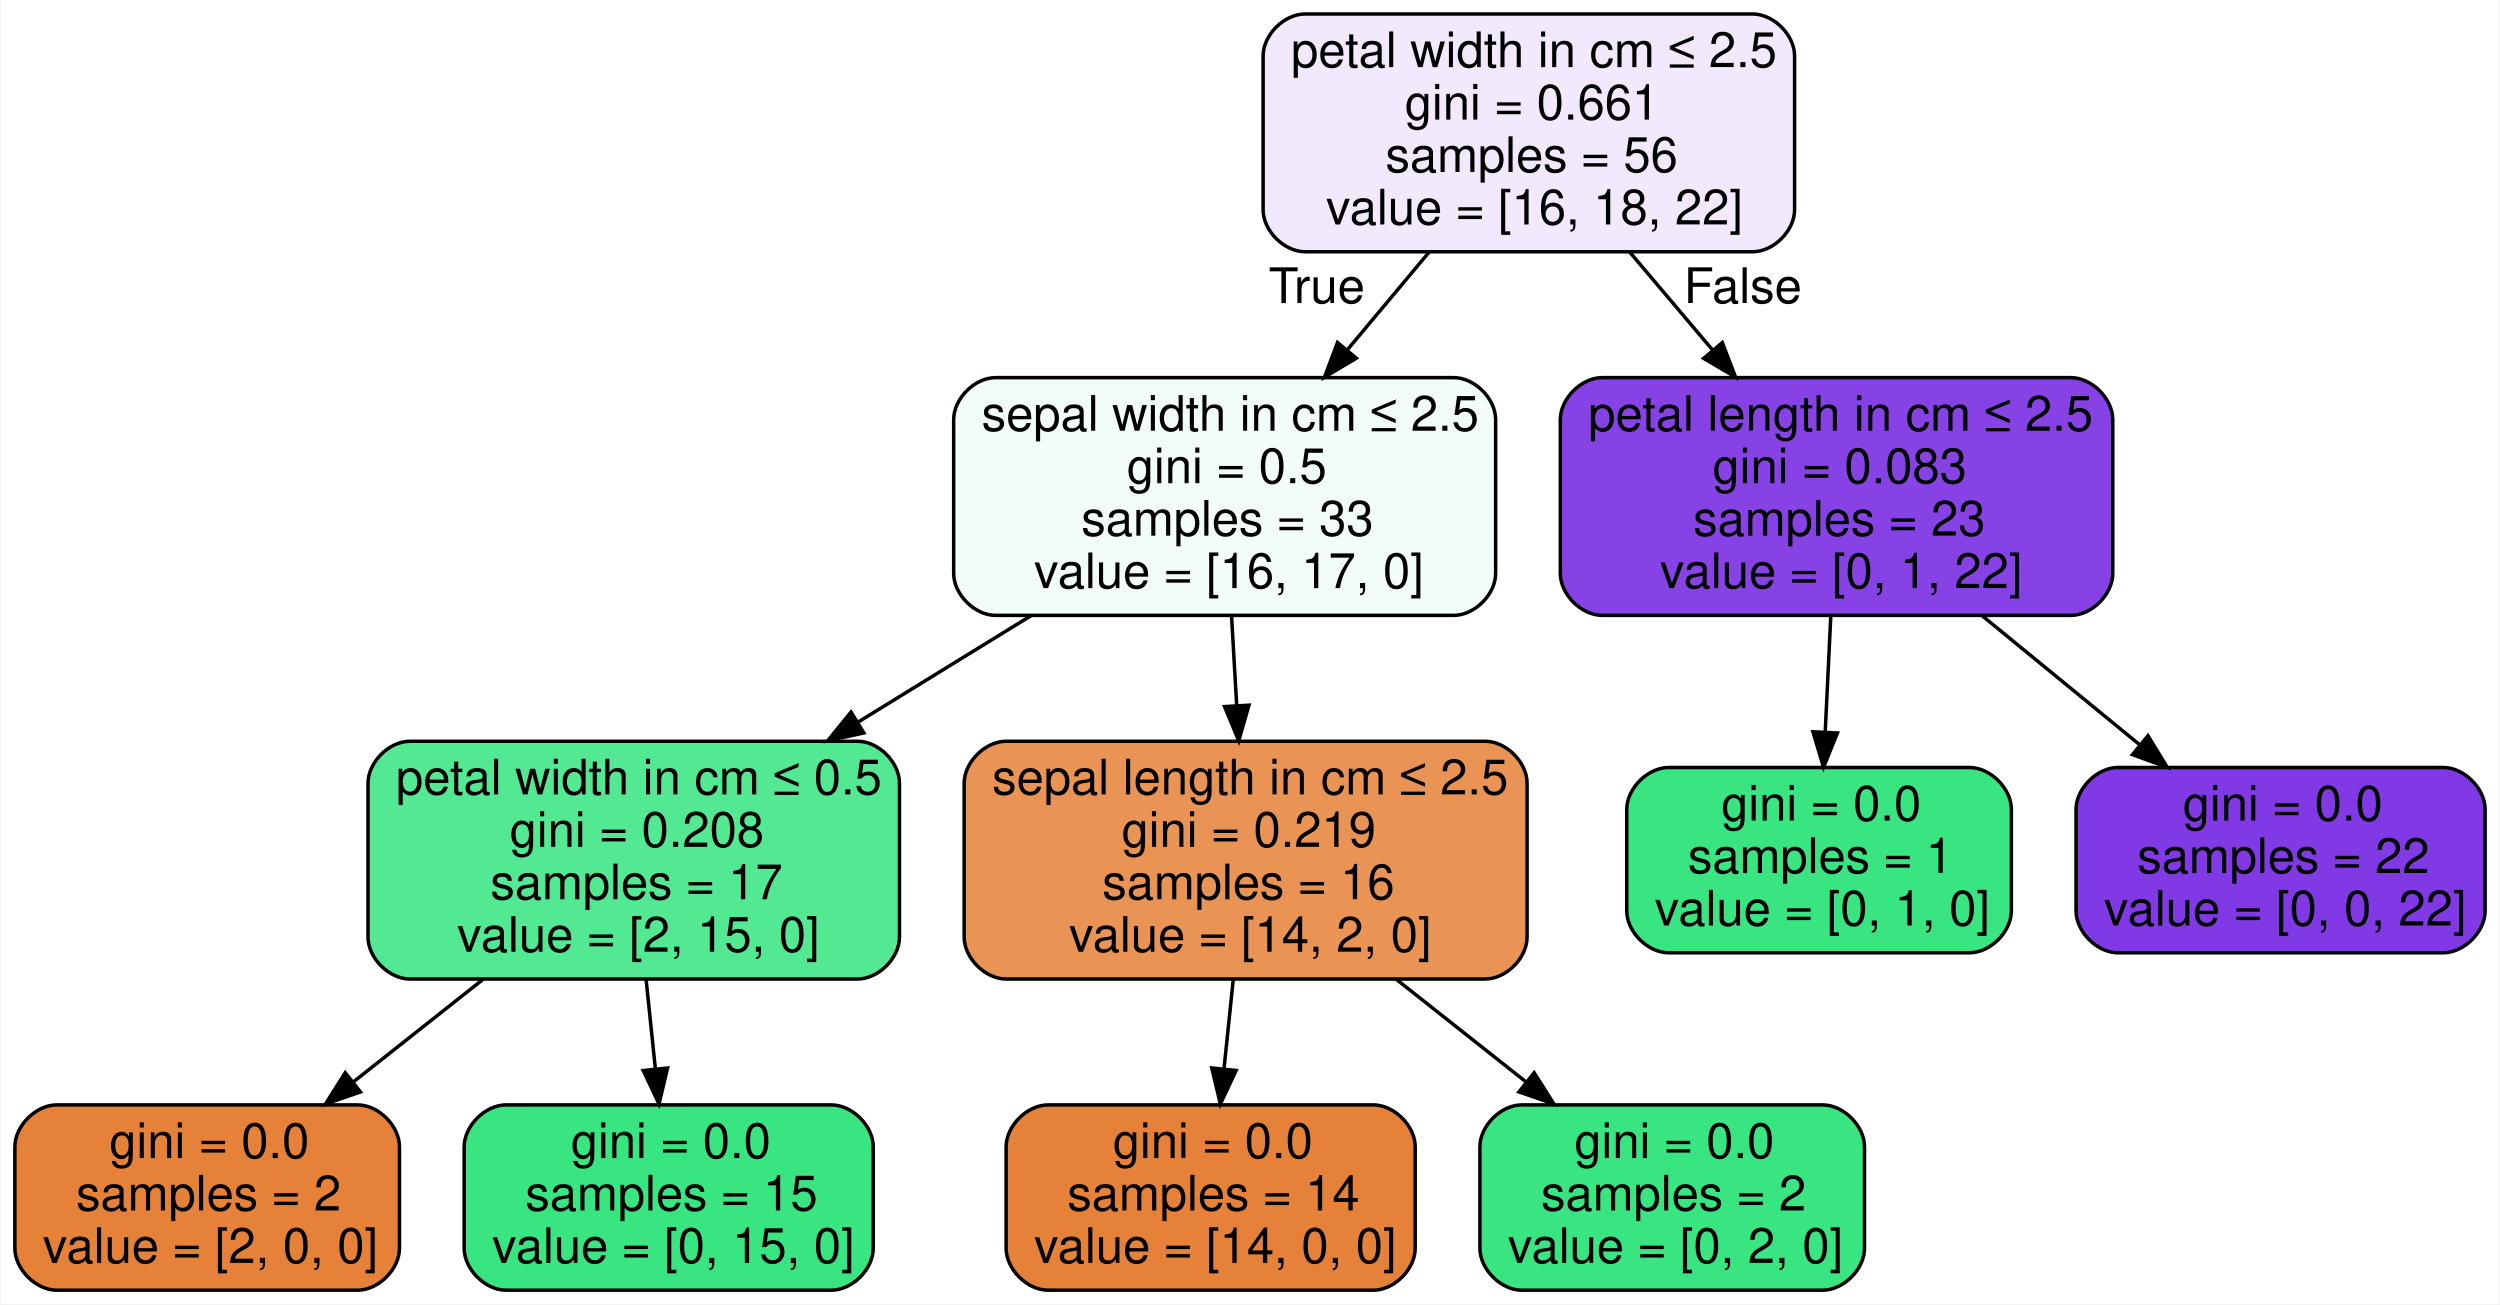
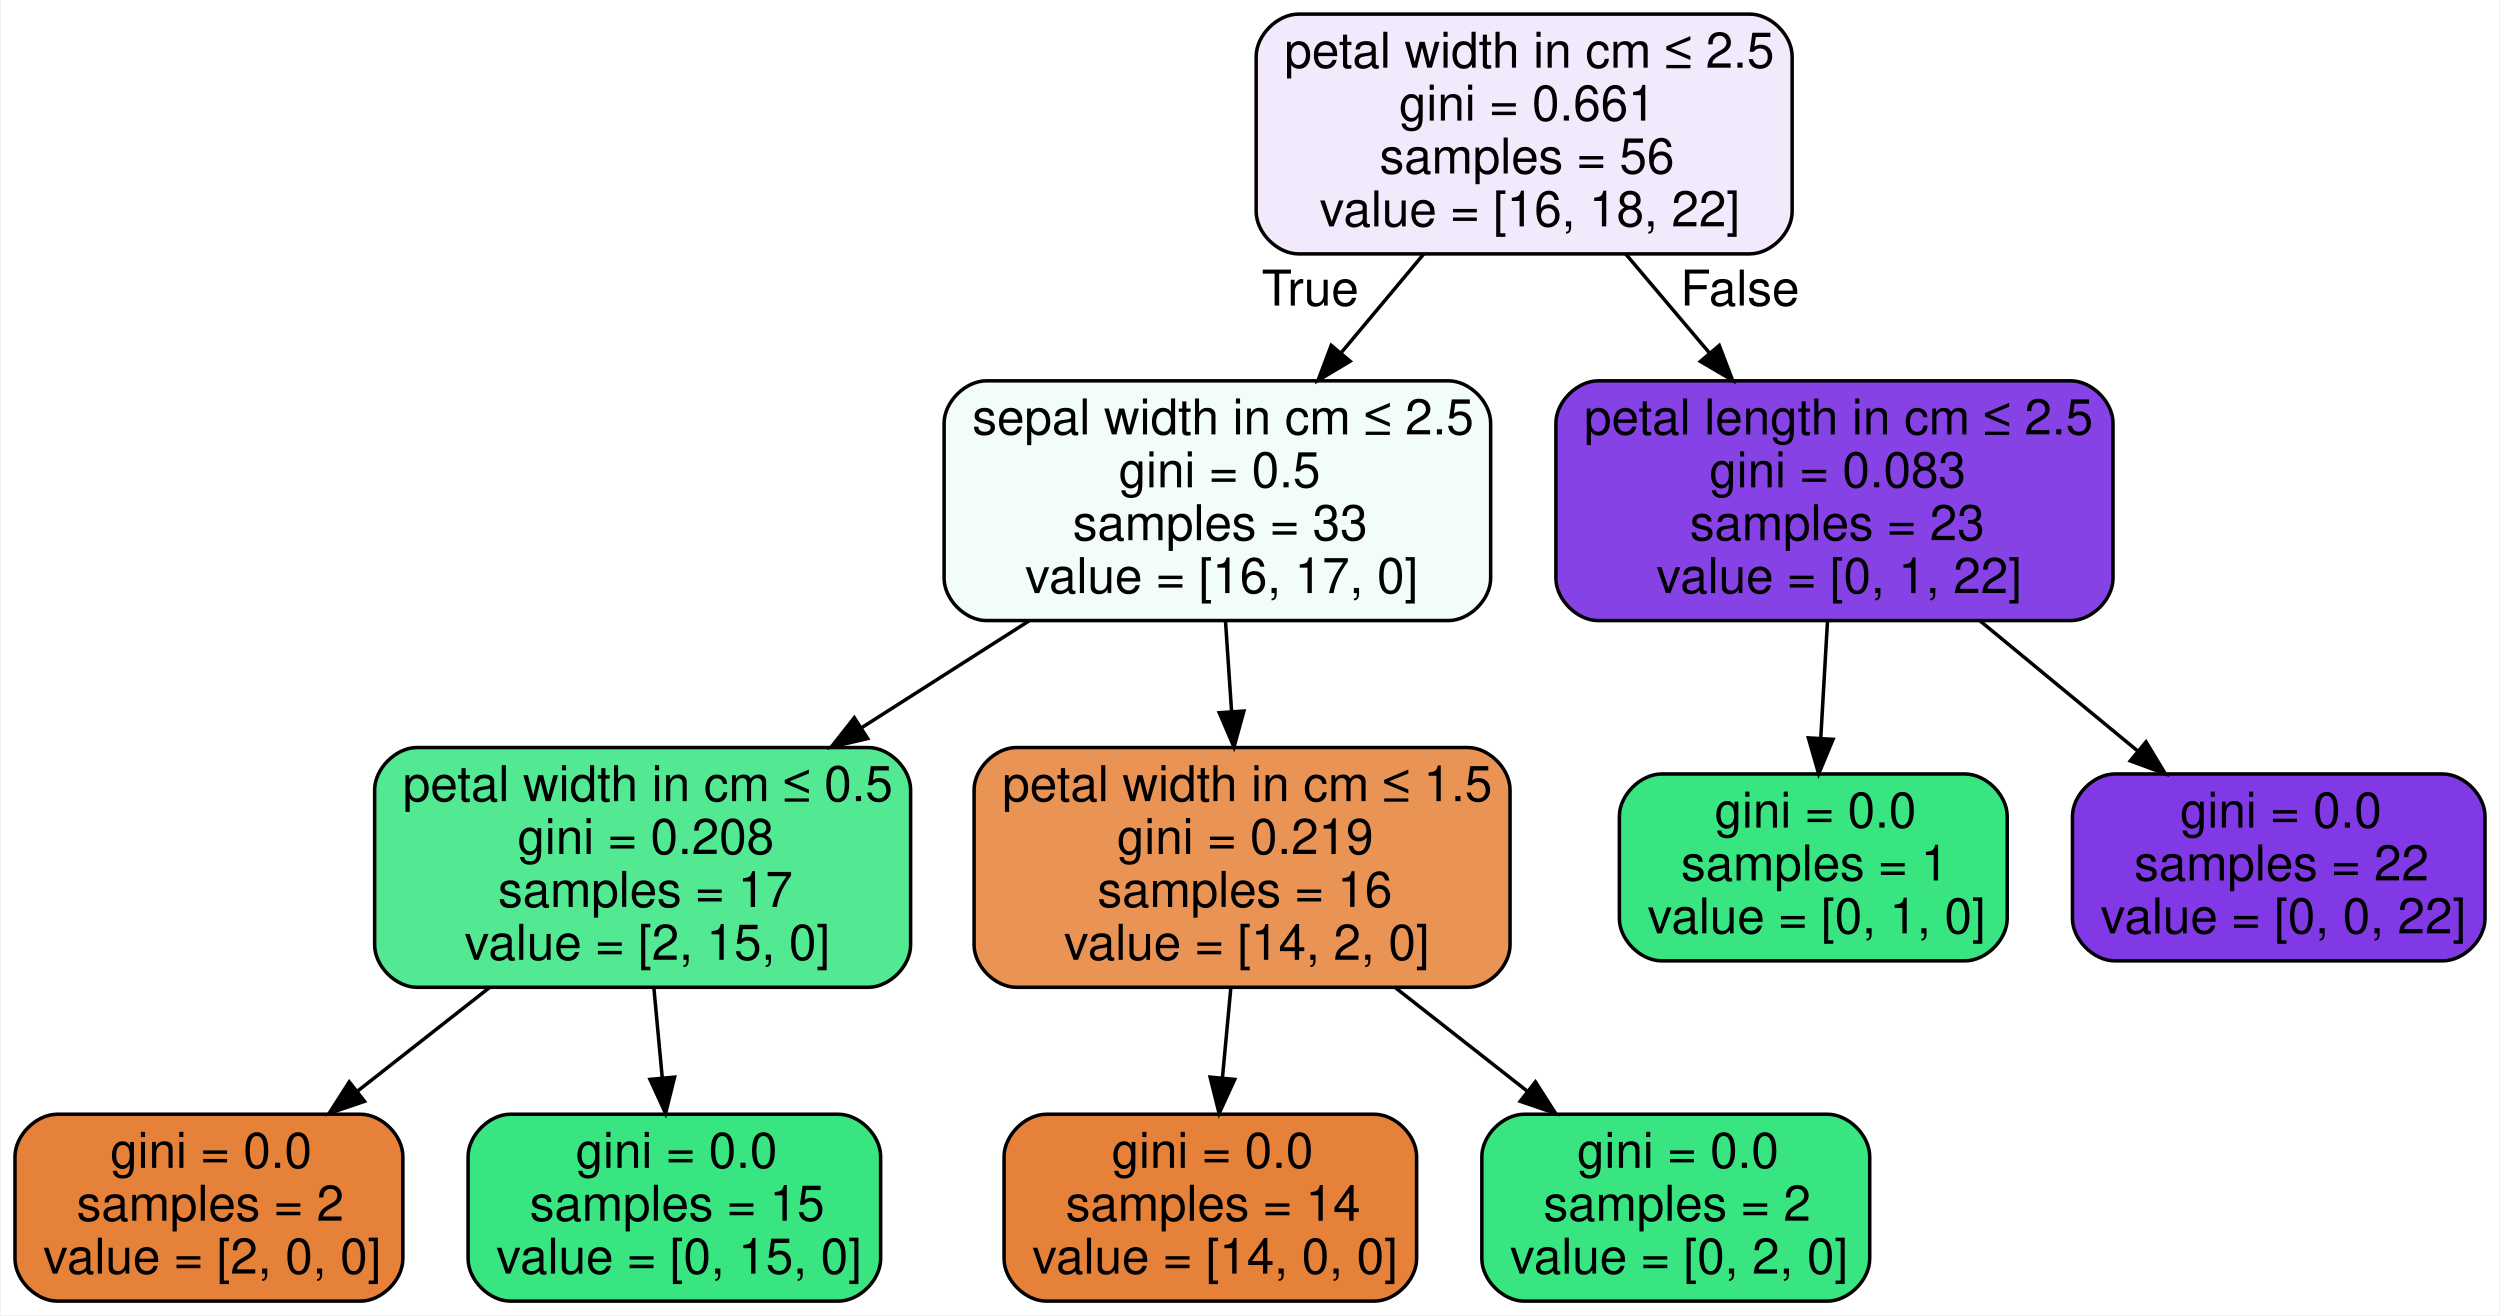
- <svg xmlns="http://www.w3.org/2000/svg" width="715pt" height="373pt" viewBox="0.00 0.00 714.50 373.00">
+ <svg xmlns="http://www.w3.org/2000/svg" width="709pt" height="373pt" viewBox="0.00 0.00 708.50 373.00">
  <g id="graph0" class="graph" transform="scale(1 1) rotate(0) translate(4 369)">
-     <polygon fill="#ffffff" stroke="transparent" points="-4,4 -4,-369 710.5,-369 710.5,4 -4,4" />
+     <polygon fill="#ffffff" stroke="transparent" points="-4,4 -4,-369 704.5,-369 704.5,4 -4,4" />
    <g id="node1" class="node">
-       <path fill="#f2eafc" stroke="#000000" d="M497,-365C497,-365 369,-365 369,-365 363,-365 357,-359 357,-353 357,-353 357,-309 357,-309 357,-303 363,-297 369,-297 369,-297 497,-297 497,-297 503,-297 509,-303 509,-309 509,-309 509,-353 509,-353 509,-359 503,-365 497,-365" />
-       <text text-anchor="start" x="365" y="-349.8" font-family="Helvetica,sans-Serif" font-size="14.00" fill="#000000">petal width in cm ≤ 2.5</text>
-       <text text-anchor="start" x="397.5" y="-334.8" font-family="Helvetica,sans-Serif" font-size="14.00" fill="#000000">gini = 0.661</text>
-       <text text-anchor="start" x="392" y="-319.8" font-family="Helvetica,sans-Serif" font-size="14.00" fill="#000000">samples = 56</text>
-       <text text-anchor="start" x="375" y="-304.8" font-family="Helvetica,sans-Serif" font-size="14.00" fill="#000000">value = [16, 18, 22]</text>
+       <path fill="#f2eafc" stroke="#000000" d="M492,-365C492,-365 364,-365 364,-365 358,-365 352,-359 352,-353 352,-353 352,-309 352,-309 352,-303 358,-297 364,-297 364,-297 492,-297 492,-297 498,-297 504,-303 504,-309 504,-309 504,-353 504,-353 504,-359 498,-365 492,-365" />
+       <text text-anchor="start" x="360" y="-349.8" font-family="Helvetica,sans-Serif" font-size="14.00" fill="#000000">petal width in cm ≤ 2.5</text>
+       <text text-anchor="start" x="392.5" y="-334.8" font-family="Helvetica,sans-Serif" font-size="14.00" fill="#000000">gini = 0.661</text>
+       <text text-anchor="start" x="387" y="-319.8" font-family="Helvetica,sans-Serif" font-size="14.00" fill="#000000">samples = 56</text>
+       <text text-anchor="start" x="370" y="-304.8" font-family="Helvetica,sans-Serif" font-size="14.00" fill="#000000">value = [16, 18, 22]</text>
    </g>
    <g id="node2" class="node">
-       <path fill="#f3fdf8" stroke="#000000" d="M411.5,-261C411.5,-261 280.5,-261 280.5,-261 274.5,-261 268.5,-255 268.5,-249 268.5,-249 268.5,-205 268.5,-205 268.5,-199 274.5,-193 280.5,-193 280.5,-193 411.5,-193 411.5,-193 417.5,-193 423.5,-199 423.5,-205 423.5,-205 423.5,-249 423.5,-249 423.5,-255 417.5,-261 411.5,-261" />
-       <text text-anchor="start" x="276.5" y="-245.8" font-family="Helvetica,sans-Serif" font-size="14.00" fill="#000000">sepal width in cm ≤ 2.5</text>
-       <text text-anchor="start" x="318" y="-230.8" font-family="Helvetica,sans-Serif" font-size="14.00" fill="#000000">gini = 0.5</text>
-       <text text-anchor="start" x="305" y="-215.8" font-family="Helvetica,sans-Serif" font-size="14.00" fill="#000000">samples = 33</text>
-       <text text-anchor="start" x="291.5" y="-200.8" font-family="Helvetica,sans-Serif" font-size="14.00" fill="#000000">value = [16, 17, 0]</text>
+       <path fill="#f3fdf8" stroke="#000000" d="M406.5,-261C406.5,-261 275.5,-261 275.5,-261 269.5,-261 263.5,-255 263.5,-249 263.5,-249 263.5,-205 263.5,-205 263.5,-199 269.5,-193 275.5,-193 275.5,-193 406.5,-193 406.5,-193 412.5,-193 418.5,-199 418.5,-205 418.5,-205 418.5,-249 418.5,-249 418.5,-255 412.5,-261 406.5,-261" />
+       <text text-anchor="start" x="271.5" y="-245.8" font-family="Helvetica,sans-Serif" font-size="14.00" fill="#000000">sepal width in cm ≤ 2.5</text>
+       <text text-anchor="start" x="313" y="-230.8" font-family="Helvetica,sans-Serif" font-size="14.00" fill="#000000">gini = 0.5</text>
+       <text text-anchor="start" x="300" y="-215.8" font-family="Helvetica,sans-Serif" font-size="14.00" fill="#000000">samples = 33</text>
+       <text text-anchor="start" x="286.5" y="-200.8" font-family="Helvetica,sans-Serif" font-size="14.00" fill="#000000">value = [16, 17, 0]</text>
    </g>
    <g id="edge1" class="edge">
-       <path fill="none" stroke="#000000" d="M404.513,-296.947C397.002,-287.968 388.81,-278.176 381,-268.839" />
-       <polygon fill="#000000" stroke="#000000" points="383.652,-266.554 374.551,-261.13 378.283,-271.046 383.652,-266.554" />
-       <text text-anchor="middle" x="372.335" y="-282.332" font-family="Helvetica,sans-Serif" font-size="14.00" fill="#000000">True</text>
+       <path fill="none" stroke="#000000" d="M399.513,-296.947C392.002,-287.968 383.81,-278.176 376,-268.839" />
+       <polygon fill="#000000" stroke="#000000" points="378.652,-266.554 369.551,-261.13 373.283,-271.046 378.652,-266.554" />
+       <text text-anchor="middle" x="367.335" y="-282.332" font-family="Helvetica,sans-Serif" font-size="14.00" fill="#000000">True</text>
    </g>
    <g id="node9" class="node">
-       <path fill="#8742e6" stroke="#000000" d="M588,-261C588,-261 454,-261 454,-261 448,-261 442,-255 442,-249 442,-249 442,-205 442,-205 442,-199 448,-193 454,-193 454,-193 588,-193 588,-193 594,-193 600,-199 600,-205 600,-205 600,-249 600,-249 600,-255 594,-261 588,-261" />
-       <text text-anchor="start" x="450" y="-245.8" font-family="Helvetica,sans-Serif" font-size="14.00" fill="#000000">petal length in cm ≤ 2.5</text>
-       <text text-anchor="start" x="485.5" y="-230.8" font-family="Helvetica,sans-Serif" font-size="14.00" fill="#000000">gini = 0.083</text>
-       <text text-anchor="start" x="480" y="-215.8" font-family="Helvetica,sans-Serif" font-size="14.00" fill="#000000">samples = 23</text>
-       <text text-anchor="start" x="470.5" y="-200.8" font-family="Helvetica,sans-Serif" font-size="14.00" fill="#000000">value = [0, 1, 22]</text>
+       <path fill="#8742e6" stroke="#000000" d="M583,-261C583,-261 449,-261 449,-261 443,-261 437,-255 437,-249 437,-249 437,-205 437,-205 437,-199 443,-193 449,-193 449,-193 583,-193 583,-193 589,-193 595,-199 595,-205 595,-205 595,-249 595,-249 595,-255 589,-261 583,-261" />
+       <text text-anchor="start" x="445" y="-245.8" font-family="Helvetica,sans-Serif" font-size="14.00" fill="#000000">petal length in cm ≤ 2.5</text>
+       <text text-anchor="start" x="480.5" y="-230.8" font-family="Helvetica,sans-Serif" font-size="14.00" fill="#000000">gini = 0.083</text>
+       <text text-anchor="start" x="475" y="-215.8" font-family="Helvetica,sans-Serif" font-size="14.00" fill="#000000">samples = 23</text>
+       <text text-anchor="start" x="465.5" y="-200.8" font-family="Helvetica,sans-Serif" font-size="14.00" fill="#000000">value = [0, 1, 22]</text>
    </g>
    <g id="edge8" class="edge">
-       <path fill="none" stroke="#000000" d="M461.815,-296.947C469.412,-287.968 477.697,-278.176 485.598,-268.839" />
-       <polygon fill="#000000" stroke="#000000" points="488.333,-271.025 492.121,-261.13 482.99,-266.503 488.333,-271.025" />
-       <text text-anchor="middle" x="494.197" y="-282.344" font-family="Helvetica,sans-Serif" font-size="14.00" fill="#000000">False</text>
+       <path fill="none" stroke="#000000" d="M456.815,-296.947C464.412,-287.968 472.697,-278.176 480.598,-268.839" />
+       <polygon fill="#000000" stroke="#000000" points="483.333,-271.025 487.121,-261.13 477.99,-266.503 483.333,-271.025" />
+       <text text-anchor="middle" x="489.197" y="-282.344" font-family="Helvetica,sans-Serif" font-size="14.00" fill="#000000">False</text>
    </g>
    <g id="node3" class="node">
-       <path fill="#53e892" stroke="#000000" d="M241,-157C241,-157 113,-157 113,-157 107,-157 101,-151 101,-145 101,-145 101,-101 101,-101 101,-95 107,-89 113,-89 113,-89 241,-89 241,-89 247,-89 253,-95 253,-101 253,-101 253,-145 253,-145 253,-151 247,-157 241,-157" />
-       <text text-anchor="start" x="109" y="-141.8" font-family="Helvetica,sans-Serif" font-size="14.00" fill="#000000">petal width in cm ≤ 0.5</text>
-       <text text-anchor="start" x="141.5" y="-126.8" font-family="Helvetica,sans-Serif" font-size="14.00" fill="#000000">gini = 0.208</text>
-       <text text-anchor="start" x="136" y="-111.8" font-family="Helvetica,sans-Serif" font-size="14.00" fill="#000000">samples = 17</text>
-       <text text-anchor="start" x="126.5" y="-96.8" font-family="Helvetica,sans-Serif" font-size="14.00" fill="#000000">value = [2, 15, 0]</text>
+       <path fill="#53e892" stroke="#000000" d="M242,-157C242,-157 114,-157 114,-157 108,-157 102,-151 102,-145 102,-145 102,-101 102,-101 102,-95 108,-89 114,-89 114,-89 242,-89 242,-89 248,-89 254,-95 254,-101 254,-101 254,-145 254,-145 254,-151 248,-157 242,-157" />
+       <text text-anchor="start" x="110" y="-141.8" font-family="Helvetica,sans-Serif" font-size="14.00" fill="#000000">petal width in cm ≤ 0.5</text>
+       <text text-anchor="start" x="142.5" y="-126.8" font-family="Helvetica,sans-Serif" font-size="14.00" fill="#000000">gini = 0.208</text>
+       <text text-anchor="start" x="137" y="-111.8" font-family="Helvetica,sans-Serif" font-size="14.00" fill="#000000">samples = 17</text>
+       <text text-anchor="start" x="127.5" y="-96.8" font-family="Helvetica,sans-Serif" font-size="14.00" fill="#000000">value = [2, 15, 0]</text>
    </g>
    <g id="edge2" class="edge">
-       <path fill="none" stroke="#000000" d="M290.663,-192.946C274.906,-183.25 257.606,-172.604 241.361,-162.607" />
-       <polygon fill="#000000" stroke="#000000" points="242.812,-159.39 232.461,-157.13 239.143,-165.352 242.812,-159.39" />
+       <path fill="none" stroke="#000000" d="M287.628,-192.946C272.43,-183.25 255.744,-172.604 240.076,-162.607" />
+       <polygon fill="#000000" stroke="#000000" points="241.805,-159.558 231.492,-157.13 238.04,-165.459 241.805,-159.558" />
    </g>
    <g id="node6" class="node">
-       <path fill="#e99355" stroke="#000000" d="M420.5,-157C420.5,-157 283.5,-157 283.5,-157 277.5,-157 271.5,-151 271.5,-145 271.5,-145 271.5,-101 271.5,-101 271.5,-95 277.5,-89 283.5,-89 283.5,-89 420.5,-89 420.5,-89 426.5,-89 432.5,-95 432.5,-101 432.5,-101 432.5,-145 432.5,-145 432.5,-151 426.5,-157 420.5,-157" />
-       <text text-anchor="start" x="279.5" y="-141.8" font-family="Helvetica,sans-Serif" font-size="14.00" fill="#000000">sepal length in cm ≤ 2.5</text>
-       <text text-anchor="start" x="316.5" y="-126.8" font-family="Helvetica,sans-Serif" font-size="14.00" fill="#000000">gini = 0.219</text>
-       <text text-anchor="start" x="311" y="-111.8" font-family="Helvetica,sans-Serif" font-size="14.00" fill="#000000">samples = 16</text>
-       <text text-anchor="start" x="301.5" y="-96.8" font-family="Helvetica,sans-Serif" font-size="14.00" fill="#000000">value = [14, 2, 0]</text>
+       <path fill="#e99355" stroke="#000000" d="M412,-157C412,-157 284,-157 284,-157 278,-157 272,-151 272,-145 272,-145 272,-101 272,-101 272,-95 278,-89 284,-89 284,-89 412,-89 412,-89 418,-89 424,-95 424,-101 424,-101 424,-145 424,-145 424,-151 418,-157 412,-157" />
+       <text text-anchor="start" x="280" y="-141.8" font-family="Helvetica,sans-Serif" font-size="14.00" fill="#000000">petal width in cm ≤ 1.5</text>
+       <text text-anchor="start" x="312.5" y="-126.8" font-family="Helvetica,sans-Serif" font-size="14.00" fill="#000000">gini = 0.219</text>
+       <text text-anchor="start" x="307" y="-111.8" font-family="Helvetica,sans-Serif" font-size="14.00" fill="#000000">samples = 16</text>
+       <text text-anchor="start" x="297.5" y="-96.8" font-family="Helvetica,sans-Serif" font-size="14.00" fill="#000000">value = [14, 2, 0]</text>
    </g>
    <g id="edge5" class="edge">
-       <path fill="none" stroke="#000000" d="M347.965,-192.946C348.436,-184.776 348.946,-175.932 349.44,-167.37" />
-       <polygon fill="#000000" stroke="#000000" points="352.949,-167.315 350.031,-157.13 345.961,-166.912 352.949,-167.315" />
+       <path fill="none" stroke="#000000" d="M343.292,-192.946C343.842,-184.776 344.437,-175.932 345.014,-167.37" />
+       <polygon fill="#000000" stroke="#000000" points="348.523,-167.343 345.703,-157.13 341.539,-166.872 348.523,-167.343" />
    </g>
    <g id="node4" class="node">
      <path fill="#e58139" stroke="#000000" d="M98,-53C98,-53 12,-53 12,-53 6,-53 0,-47 0,-41 0,-41 0,-12 0,-12 0,-6 6,0 12,0 12,0 98,0 98,0 104,0 110,-6 110,-12 110,-12 110,-41 110,-41 110,-47 104,-53 98,-53" />
      <text text-anchor="start" x="27" y="-37.8" font-family="Helvetica,sans-Serif" font-size="14.00" fill="#000000">gini = 0.0</text>
      <text text-anchor="start" x="17.5" y="-22.8" font-family="Helvetica,sans-Serif" font-size="14.00" fill="#000000">samples = 2</text>
      <text text-anchor="start" x="8" y="-7.8" font-family="Helvetica,sans-Serif" font-size="14.00" fill="#000000">value = [2, 0, 0]</text>
    </g>
    <g id="edge3" class="edge">
-       <path fill="none" stroke="#000000" d="M133.987,-88.978C121.948,-79.454 108.881,-69.119 96.906,-59.647" />
-       <polygon fill="#000000" stroke="#000000" points="98.831,-56.707 88.817,-53.248 94.489,-62.197 98.831,-56.707" />
+       <path fill="none" stroke="#000000" d="M134.635,-88.978C122.496,-79.454 109.323,-69.119 97.25,-59.647" />
+       <polygon fill="#000000" stroke="#000000" points="99.122,-56.667 89.094,-53.248 94.801,-62.175 99.122,-56.667" />
    </g>
    <g id="node5" class="node">
      <path fill="#39e581" stroke="#000000" d="M233.5,-53C233.5,-53 140.5,-53 140.5,-53 134.5,-53 128.5,-47 128.5,-41 128.5,-41 128.5,-12 128.5,-12 128.5,-6 134.5,0 140.5,0 140.5,0 233.5,0 233.5,0 239.5,0 245.5,-6 245.5,-12 245.5,-12 245.5,-41 245.5,-41 245.5,-47 239.5,-53 233.5,-53" />
      <text text-anchor="start" x="159" y="-37.8" font-family="Helvetica,sans-Serif" font-size="14.00" fill="#000000">gini = 0.0</text>
      <text text-anchor="start" x="146" y="-22.8" font-family="Helvetica,sans-Serif" font-size="14.00" fill="#000000">samples = 15</text>
      <text text-anchor="start" x="136.5" y="-7.8" font-family="Helvetica,sans-Serif" font-size="14.00" fill="#000000">value = [0, 15, 0]</text>
    </g>
    <g id="edge4" class="edge">
-       <path fill="none" stroke="#000000" d="M180.526,-88.978C181.389,-80.645 182.317,-71.69 183.193,-63.236" />
-       <polygon fill="#000000" stroke="#000000" points="186.679,-63.556 184.228,-53.248 179.716,-62.834 186.679,-63.556" />
+       <path fill="none" stroke="#000000" d="M181.173,-88.978C181.95,-80.645 182.785,-71.69 183.574,-63.236" />
+       <polygon fill="#000000" stroke="#000000" points="187.061,-63.53 184.505,-53.248 180.092,-62.88 187.061,-63.53" />
    </g>
    <g id="node7" class="node">
-       <path fill="#e58139" stroke="#000000" d="M388.5,-53C388.5,-53 295.5,-53 295.5,-53 289.5,-53 283.5,-47 283.5,-41 283.5,-41 283.5,-12 283.5,-12 283.5,-6 289.5,0 295.5,0 295.5,0 388.5,0 388.5,0 394.5,0 400.5,-6 400.5,-12 400.5,-12 400.5,-41 400.5,-41 400.5,-47 394.5,-53 388.5,-53" />
-       <text text-anchor="start" x="314" y="-37.8" font-family="Helvetica,sans-Serif" font-size="14.00" fill="#000000">gini = 0.0</text>
-       <text text-anchor="start" x="301" y="-22.8" font-family="Helvetica,sans-Serif" font-size="14.00" fill="#000000">samples = 14</text>
-       <text text-anchor="start" x="291.5" y="-7.8" font-family="Helvetica,sans-Serif" font-size="14.00" fill="#000000">value = [14, 0, 0]</text>
+       <path fill="#e58139" stroke="#000000" d="M385.5,-53C385.5,-53 292.5,-53 292.5,-53 286.5,-53 280.5,-47 280.5,-41 280.5,-41 280.5,-12 280.5,-12 280.5,-6 286.5,0 292.5,0 292.5,0 385.5,0 385.5,0 391.5,0 397.5,-6 397.5,-12 397.5,-12 397.5,-41 397.5,-41 397.5,-47 391.5,-53 385.5,-53" />
+       <text text-anchor="start" x="311" y="-37.8" font-family="Helvetica,sans-Serif" font-size="14.00" fill="#000000">gini = 0.0</text>
+       <text text-anchor="start" x="298" y="-22.8" font-family="Helvetica,sans-Serif" font-size="14.00" fill="#000000">samples = 14</text>
+       <text text-anchor="start" x="288.5" y="-7.8" font-family="Helvetica,sans-Serif" font-size="14.00" fill="#000000">value = [14, 0, 0]</text>
    </g>
    <g id="edge6" class="edge">
-       <path fill="none" stroke="#000000" d="M348.474,-88.978C347.611,-80.645 346.683,-71.69 345.807,-63.236" />
-       <polygon fill="#000000" stroke="#000000" points="349.284,-62.834 344.772,-53.248 342.321,-63.556 349.284,-62.834" />
+       <path fill="none" stroke="#000000" d="M344.827,-88.978C344.05,-80.645 343.215,-71.69 342.426,-63.236" />
+       <polygon fill="#000000" stroke="#000000" points="345.908,-62.88 341.495,-53.248 338.938,-63.53 345.908,-62.88" />
    </g>
    <g id="node8" class="node">
-       <path fill="#39e581" stroke="#000000" d="M517,-53C517,-53 431,-53 431,-53 425,-53 419,-47 419,-41 419,-41 419,-12 419,-12 419,-6 425,0 431,0 431,0 517,0 517,0 523,0 529,-6 529,-12 529,-12 529,-41 529,-41 529,-47 523,-53 517,-53" />
-       <text text-anchor="start" x="446" y="-37.8" font-family="Helvetica,sans-Serif" font-size="14.00" fill="#000000">gini = 0.0</text>
-       <text text-anchor="start" x="436.5" y="-22.8" font-family="Helvetica,sans-Serif" font-size="14.00" fill="#000000">samples = 2</text>
-       <text text-anchor="start" x="427" y="-7.8" font-family="Helvetica,sans-Serif" font-size="14.00" fill="#000000">value = [0, 2, 0]</text>
+       <path fill="#39e581" stroke="#000000" d="M514,-53C514,-53 428,-53 428,-53 422,-53 416,-47 416,-41 416,-41 416,-12 416,-12 416,-6 422,0 428,0 428,0 514,0 514,0 520,0 526,-6 526,-12 526,-12 526,-41 526,-41 526,-47 520,-53 514,-53" />
+       <text text-anchor="start" x="443" y="-37.8" font-family="Helvetica,sans-Serif" font-size="14.00" fill="#000000">gini = 0.0</text>
+       <text text-anchor="start" x="433.5" y="-22.8" font-family="Helvetica,sans-Serif" font-size="14.00" fill="#000000">samples = 2</text>
+       <text text-anchor="start" x="424" y="-7.8" font-family="Helvetica,sans-Serif" font-size="14.00" fill="#000000">value = [0, 2, 0]</text>
    </g>
    <g id="edge7" class="edge">
-       <path fill="none" stroke="#000000" d="M395.013,-88.978C407.052,-79.454 420.119,-69.119 432.094,-59.647" />
-       <polygon fill="#000000" stroke="#000000" points="434.512,-62.197 440.183,-53.248 430.169,-56.707 434.512,-62.197" />
+       <path fill="none" stroke="#000000" d="M391.365,-88.978C403.504,-79.454 416.677,-69.119 428.75,-59.647" />
+       <polygon fill="#000000" stroke="#000000" points="431.199,-62.175 436.906,-53.248 426.878,-56.667 431.199,-62.175" />
    </g>
    <g id="node10" class="node">
-       <path fill="#39e581" stroke="#000000" d="M559,-149.5C559,-149.5 473,-149.5 473,-149.5 467,-149.5 461,-143.5 461,-137.5 461,-137.5 461,-108.5 461,-108.5 461,-102.5 467,-96.5 473,-96.5 473,-96.5 559,-96.5 559,-96.5 565,-96.5 571,-102.5 571,-108.5 571,-108.5 571,-137.5 571,-137.5 571,-143.5 565,-149.5 559,-149.5" />
-       <text text-anchor="start" x="488" y="-134.3" font-family="Helvetica,sans-Serif" font-size="14.00" fill="#000000">gini = 0.0</text>
-       <text text-anchor="start" x="478.5" y="-119.3" font-family="Helvetica,sans-Serif" font-size="14.00" fill="#000000">samples = 1</text>
-       <text text-anchor="start" x="469" y="-104.3" font-family="Helvetica,sans-Serif" font-size="14.00" fill="#000000">value = [0, 1, 0]</text>
+       <path fill="#39e581" stroke="#000000" d="M553,-149.5C553,-149.5 467,-149.5 467,-149.5 461,-149.5 455,-143.5 455,-137.5 455,-137.5 455,-108.5 455,-108.5 455,-102.5 461,-96.5 467,-96.5 467,-96.5 553,-96.5 553,-96.5 559,-96.5 565,-102.5 565,-108.5 565,-108.5 565,-137.5 565,-137.5 565,-143.5 559,-149.5 553,-149.5" />
+       <text text-anchor="start" x="482" y="-134.3" font-family="Helvetica,sans-Serif" font-size="14.00" fill="#000000">gini = 0.0</text>
+       <text text-anchor="start" x="472.5" y="-119.3" font-family="Helvetica,sans-Serif" font-size="14.00" fill="#000000">samples = 1</text>
+       <text text-anchor="start" x="463" y="-104.3" font-family="Helvetica,sans-Serif" font-size="14.00" fill="#000000">value = [0, 1, 0]</text>
    </g>
    <g id="edge9" class="edge">
-       <path fill="none" stroke="#000000" d="M519.363,-192.946C518.849,-182.262 518.28,-170.425 517.758,-159.574" />
-       <polygon fill="#000000" stroke="#000000" points="521.252,-159.363 517.276,-149.542 514.26,-159.699 521.252,-159.363" />
+       <path fill="none" stroke="#000000" d="M514.035,-192.946C513.419,-182.262 512.736,-170.425 512.11,-159.574" />
+       <polygon fill="#000000" stroke="#000000" points="515.601,-159.324 511.531,-149.542 508.613,-159.727 515.601,-159.324" />
    </g>
    <g id="node11" class="node">
-       <path fill="#8139e5" stroke="#000000" d="M694.5,-149.5C694.5,-149.5 601.5,-149.5 601.5,-149.5 595.5,-149.5 589.5,-143.5 589.5,-137.5 589.5,-137.5 589.5,-108.5 589.5,-108.5 589.5,-102.5 595.5,-96.5 601.5,-96.5 601.5,-96.5 694.5,-96.5 694.5,-96.5 700.5,-96.5 706.5,-102.5 706.5,-108.5 706.5,-108.5 706.5,-137.5 706.5,-137.5 706.5,-143.5 700.5,-149.5 694.5,-149.5" />
-       <text text-anchor="start" x="620" y="-134.3" font-family="Helvetica,sans-Serif" font-size="14.00" fill="#000000">gini = 0.0</text>
-       <text text-anchor="start" x="607" y="-119.3" font-family="Helvetica,sans-Serif" font-size="14.00" fill="#000000">samples = 22</text>
-       <text text-anchor="start" x="597.5" y="-104.3" font-family="Helvetica,sans-Serif" font-size="14.00" fill="#000000">value = [0, 0, 22]</text>
+       <path fill="#8139e5" stroke="#000000" d="M688.5,-149.5C688.5,-149.5 595.5,-149.5 595.5,-149.5 589.5,-149.5 583.5,-143.5 583.5,-137.5 583.5,-137.5 583.5,-108.5 583.5,-108.5 583.5,-102.5 589.5,-96.5 595.5,-96.5 595.5,-96.5 688.5,-96.5 688.5,-96.5 694.5,-96.5 700.5,-102.5 700.5,-108.5 700.5,-108.5 700.5,-137.5 700.5,-137.5 700.5,-143.5 694.5,-149.5 688.5,-149.5" />
+       <text text-anchor="start" x="614" y="-134.3" font-family="Helvetica,sans-Serif" font-size="14.00" fill="#000000">gini = 0.0</text>
+       <text text-anchor="start" x="601" y="-119.3" font-family="Helvetica,sans-Serif" font-size="14.00" fill="#000000">samples = 22</text>
+       <text text-anchor="start" x="591.5" y="-104.3" font-family="Helvetica,sans-Serif" font-size="14.00" fill="#000000">value = [0, 0, 22]</text>
    </g>
    <g id="edge10" class="edge">
-       <path fill="none" stroke="#000000" d="M562.585,-192.946C577.111,-181.05 593.383,-167.726 607.795,-155.924" />
-       <polygon fill="#000000" stroke="#000000" points="610.069,-158.586 615.588,-149.542 605.634,-153.17 610.069,-158.586" />
+       <path fill="none" stroke="#000000" d="M557.257,-192.946C571.67,-181.05 587.813,-167.726 602.112,-155.924" />
+       <polygon fill="#000000" stroke="#000000" points="604.359,-158.607 609.843,-149.542 599.903,-153.209 604.359,-158.607" />
    </g>
  </g>
</svg>
